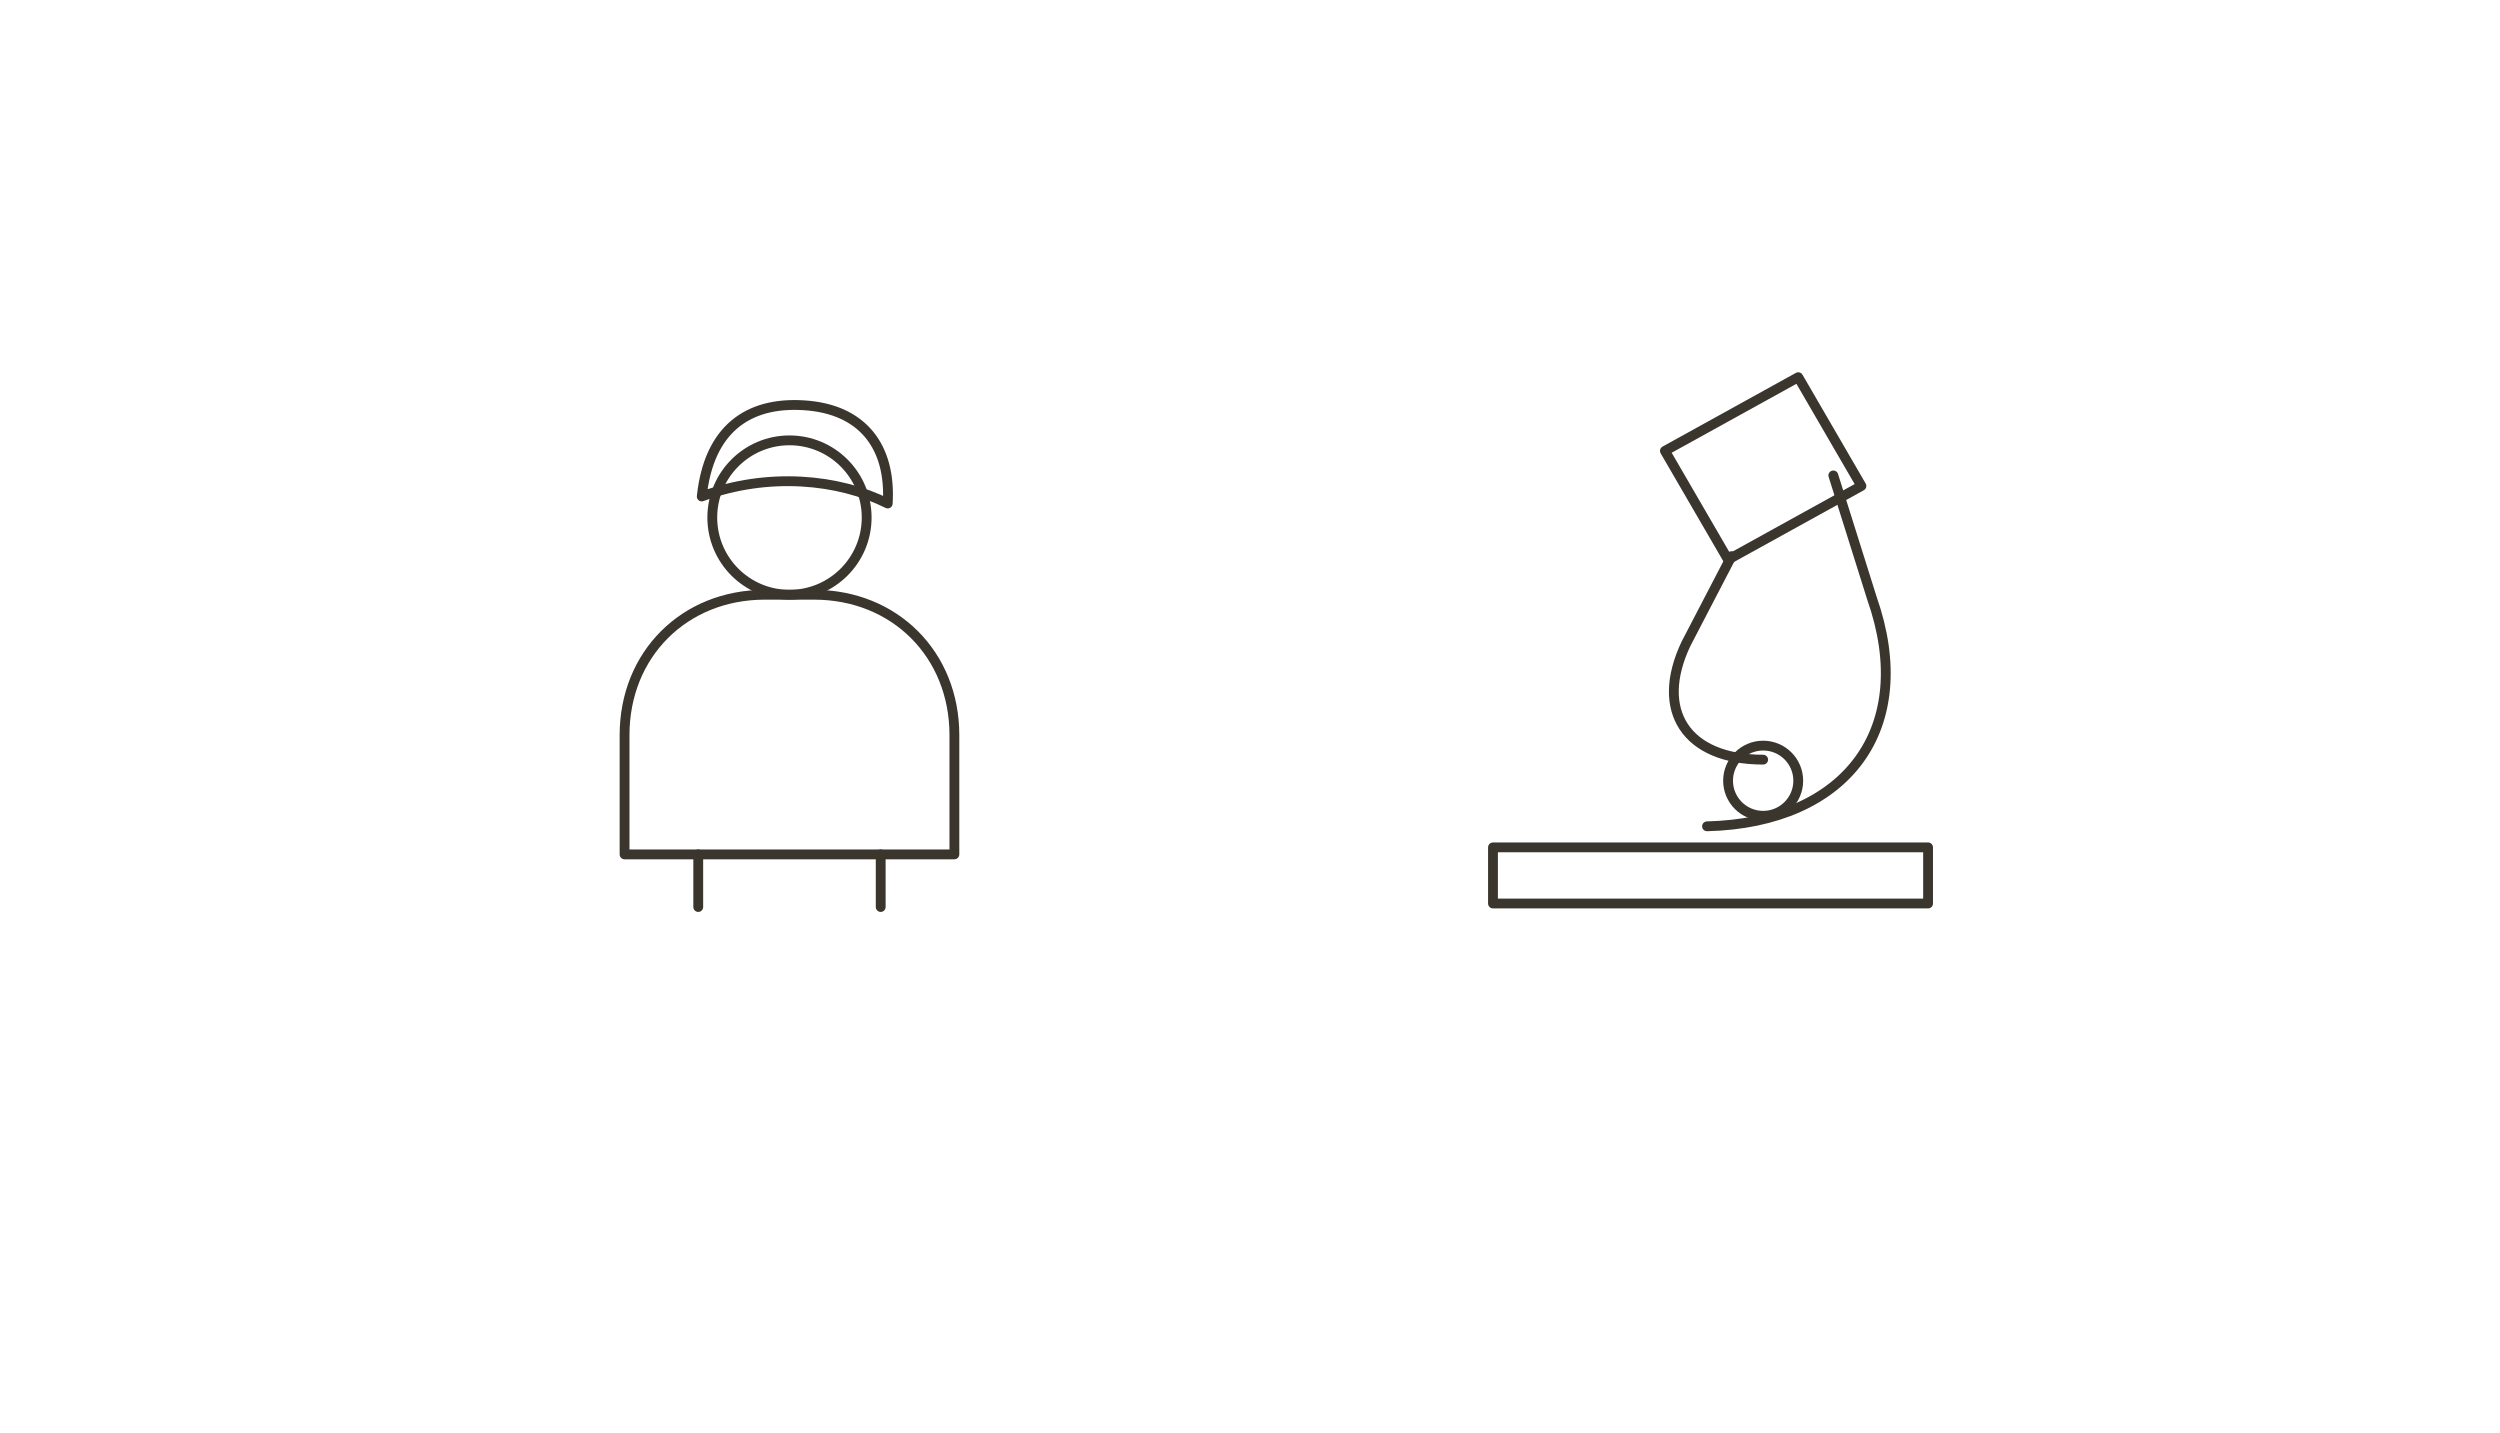
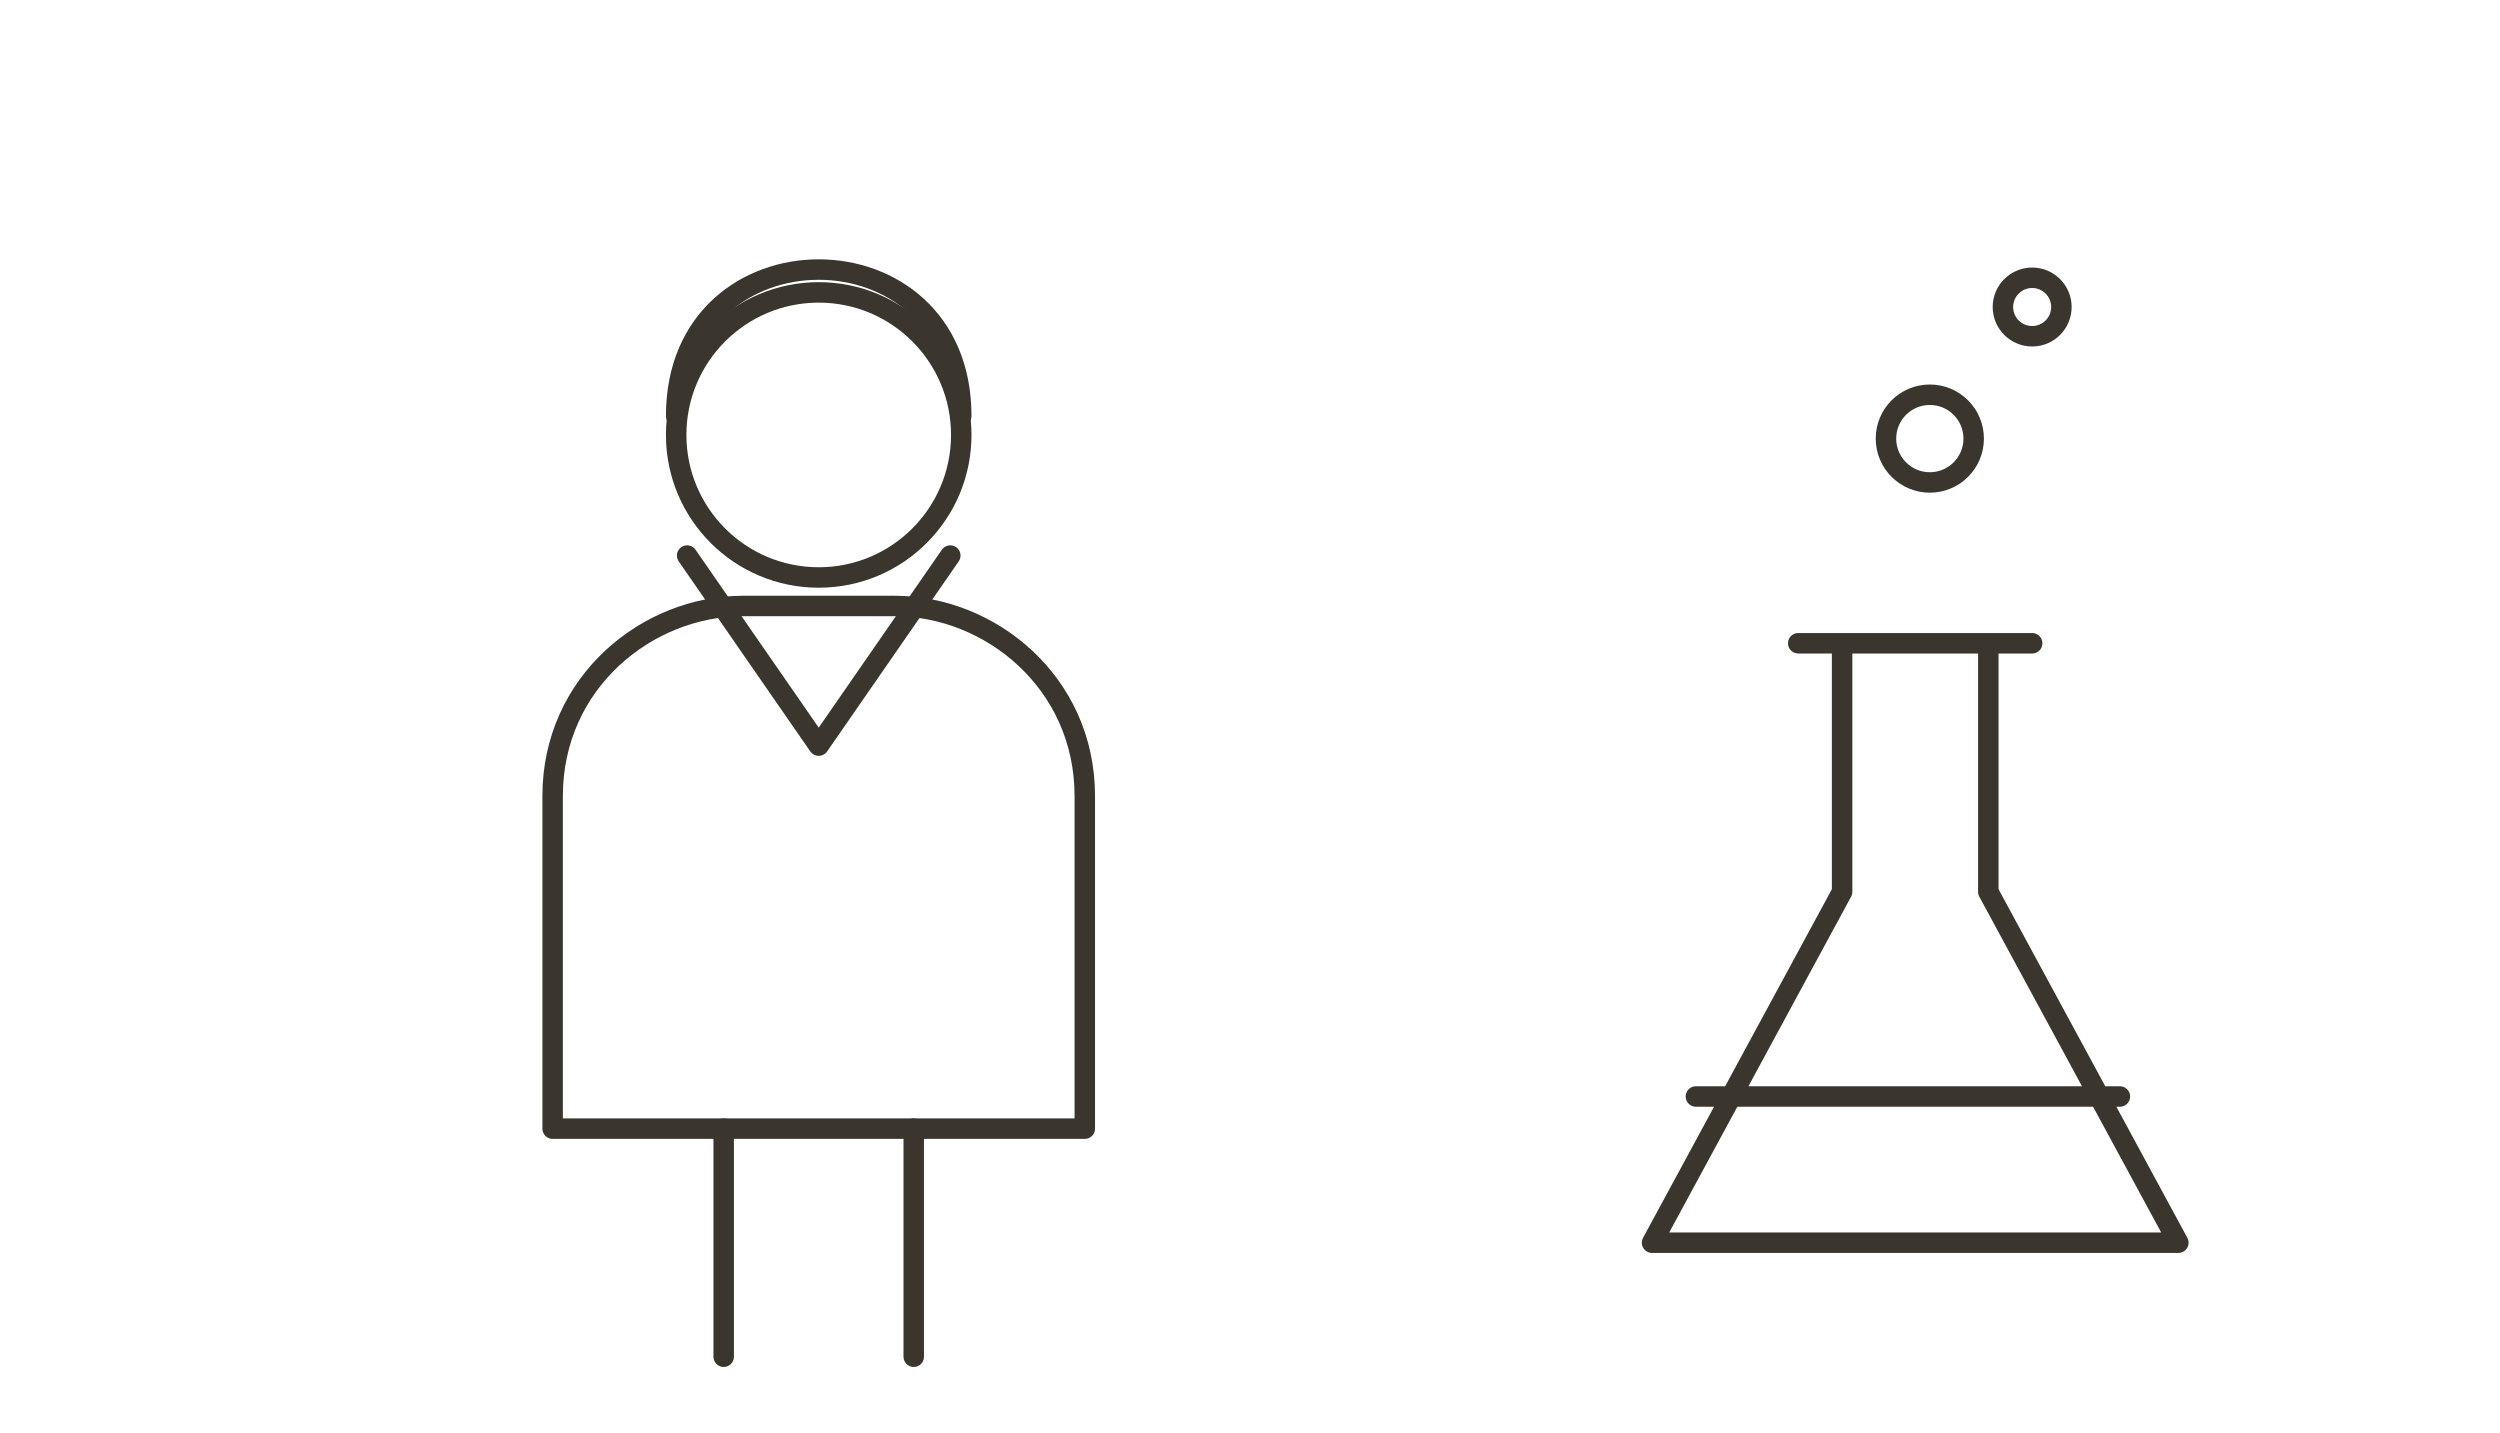
<svg xmlns="http://www.w3.org/2000/svg" width="342" height="196" viewBox="0 0 342 196" fill="none" stroke="#3A362E" stroke-width="2.8" stroke-linecap="round" stroke-linejoin="round">
-   <g transform="translate(108 90) scale(0.48) translate(-171 -89)" fill="none">
-     <g fill="none">
-       <circle cx="171" cy="49" r="22" fill="none" />
-       <path d="M146 43c2-19 13-27 29-26 17 1 25 12 24 28-14-7-34-9-53-2Z" fill="none" />
-       <path d="M124 145v-34c0-23 17-40 40-40h14c23 0 40 17 40 40v34Z" fill="none" />
-       <path d="M145 145v15m52-15v15" fill="none" />
-     </g>
-   </g>
-   <g transform="translate(234 90) scale(0.48) translate(-171 -89)" fill="none">
-     <g fill="none">
-       <path d="M158 30 196 9l18 31-38 21Z" fill="none" />
-       <path d="m177 60-13 25c-9 19 0 33 22 33m20-81 11 35c13 37-7 64-47 65M109 143h124v16H109Z" fill="none" />
-       <circle cx="186" cy="124" r="10" fill="none" />
-     </g>
+   <g fill="none">
+     <circle cx="112" cy="59.5" r="19.5" />
+     <path d="M75.6 154.4V108.9C75.6 93.3 88.6 82.9 101.6 82.9H122.4C135.4 82.9 148.4 93.3 148.4 108.9V154.4Z" />
+     <path d="M99 154.4v31.2M125 154.4v31.2" />
+     <path d="M92.5 56.9C92.5 30.2 131.5 30.2 131.5 56.9" />
+     <path d="M94 76l18 26 18-26" />
+     <path d="M252 88v34l-26 48h72l-26-48V88ZM246 88h32M232 150h58" />
+     <circle cx="264" cy="60" r="6" />
+     <circle cx="278" cy="42" r="4" />
  </g>
</svg>
